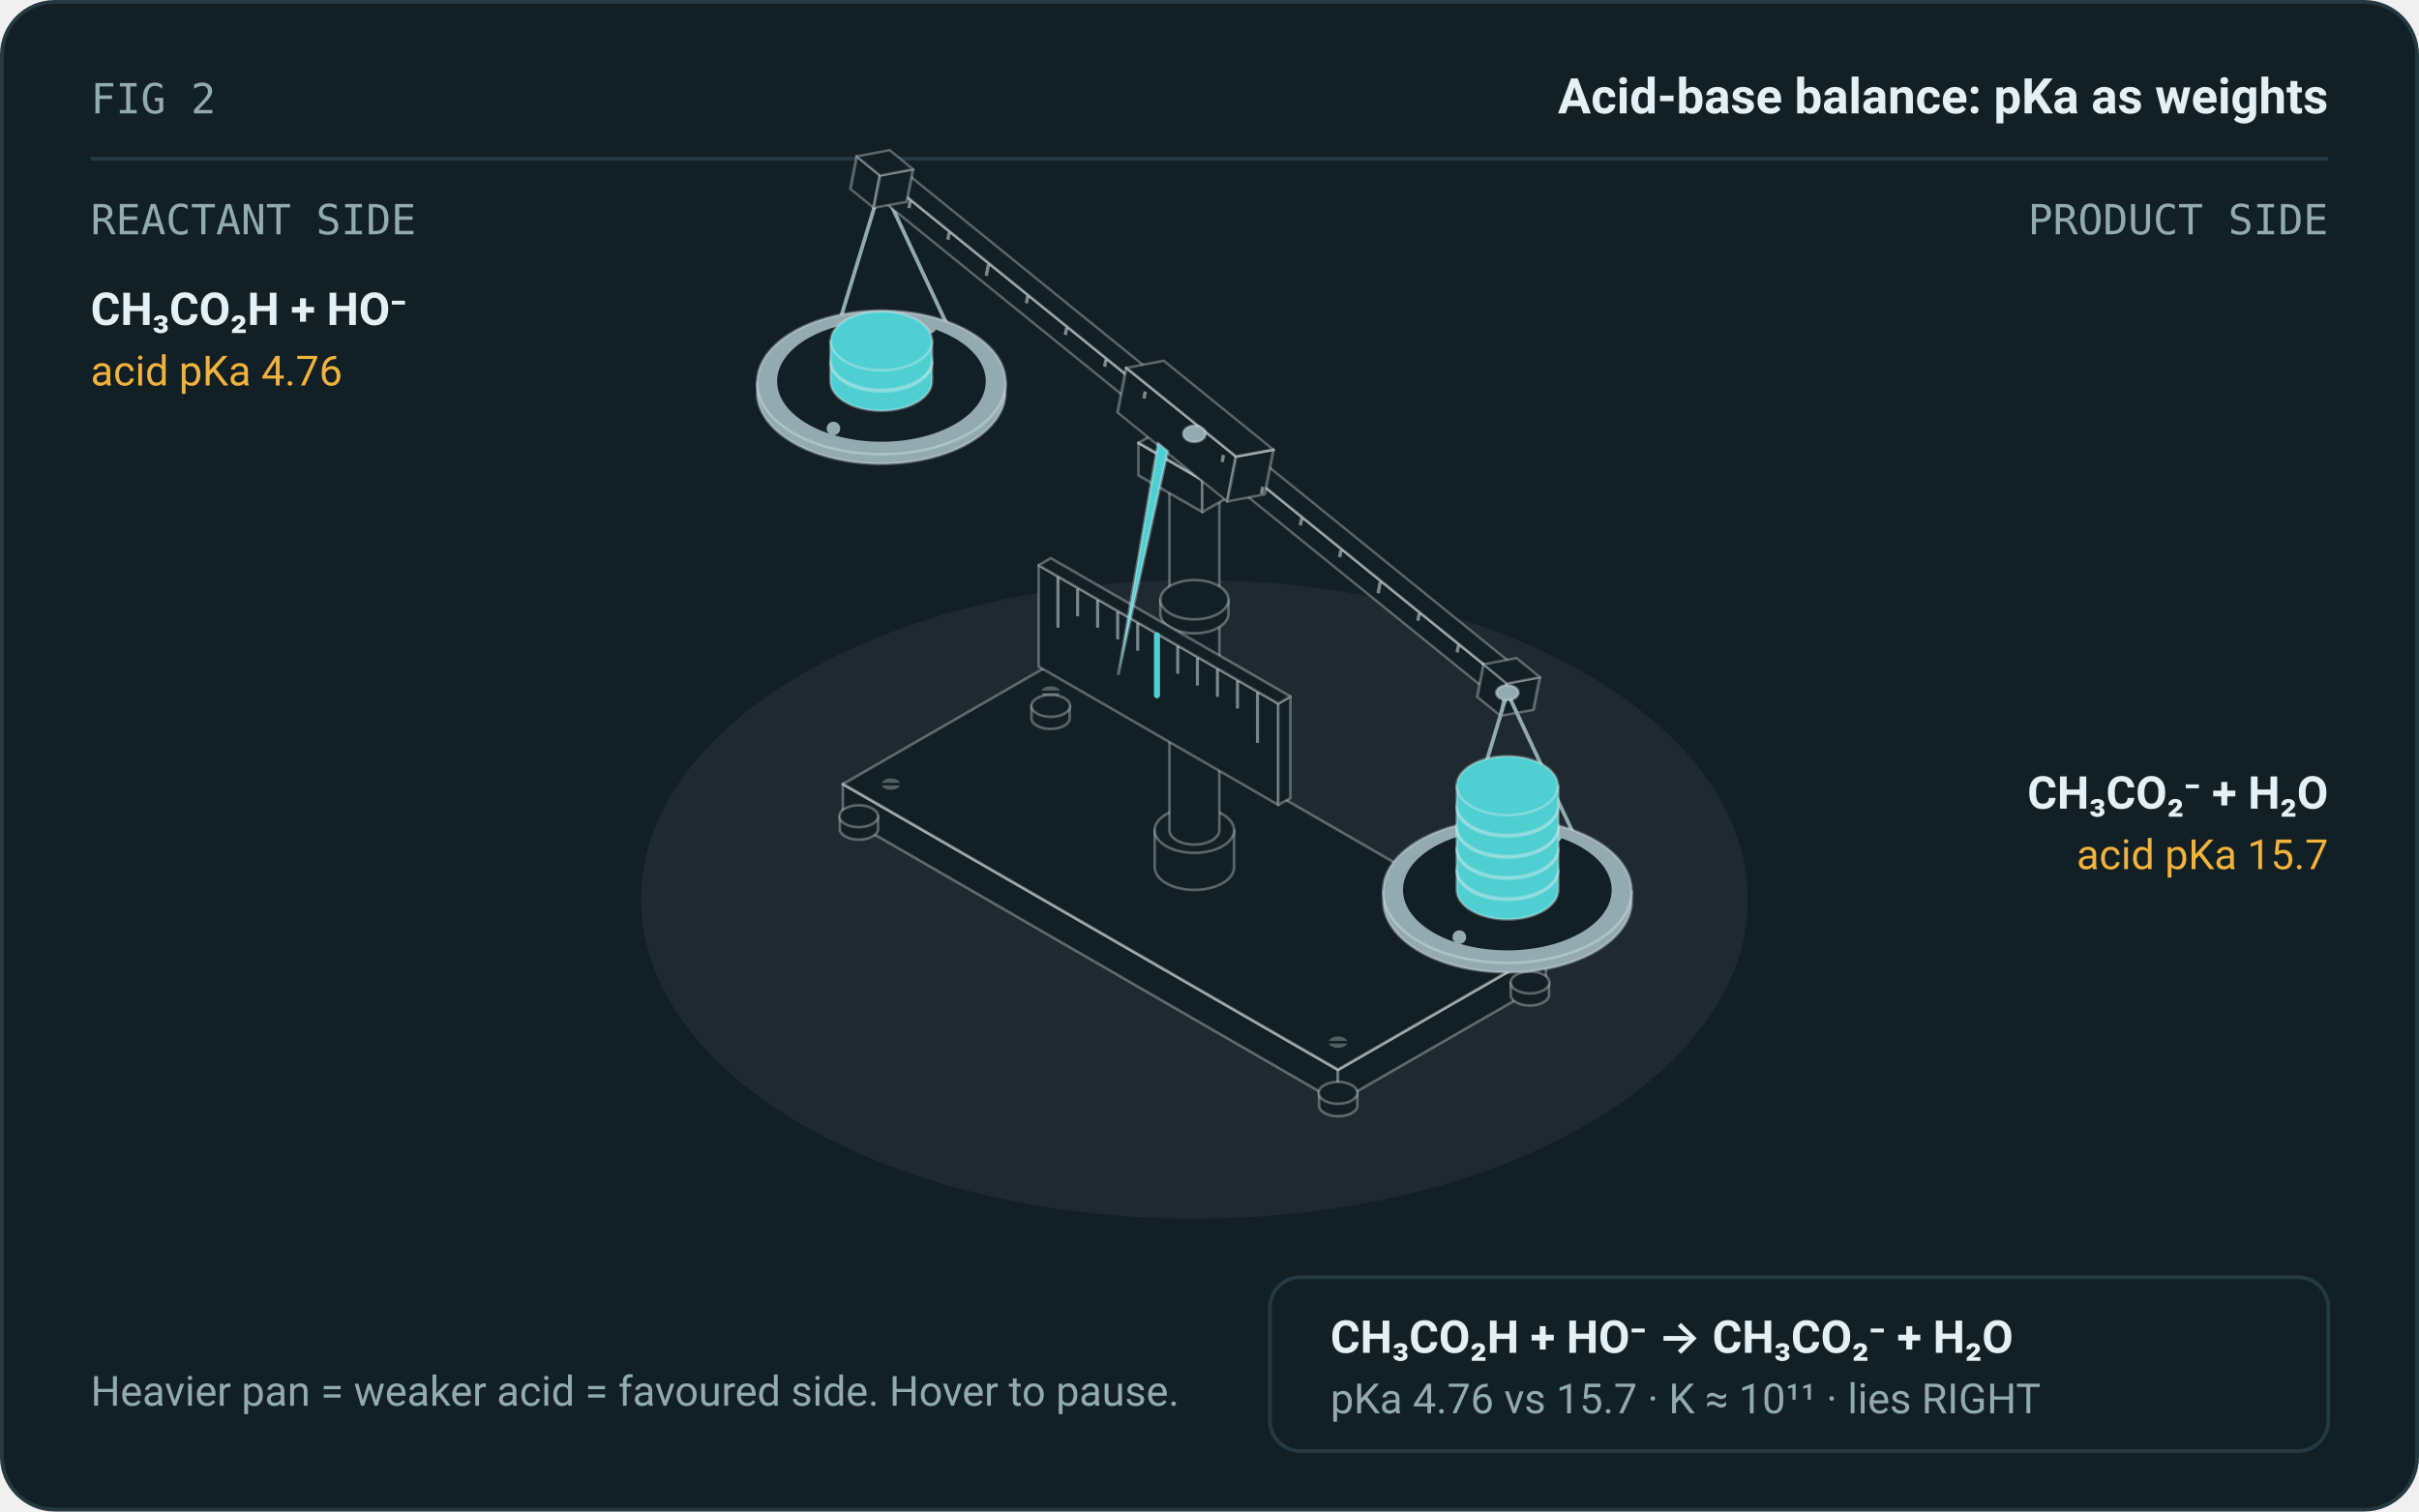
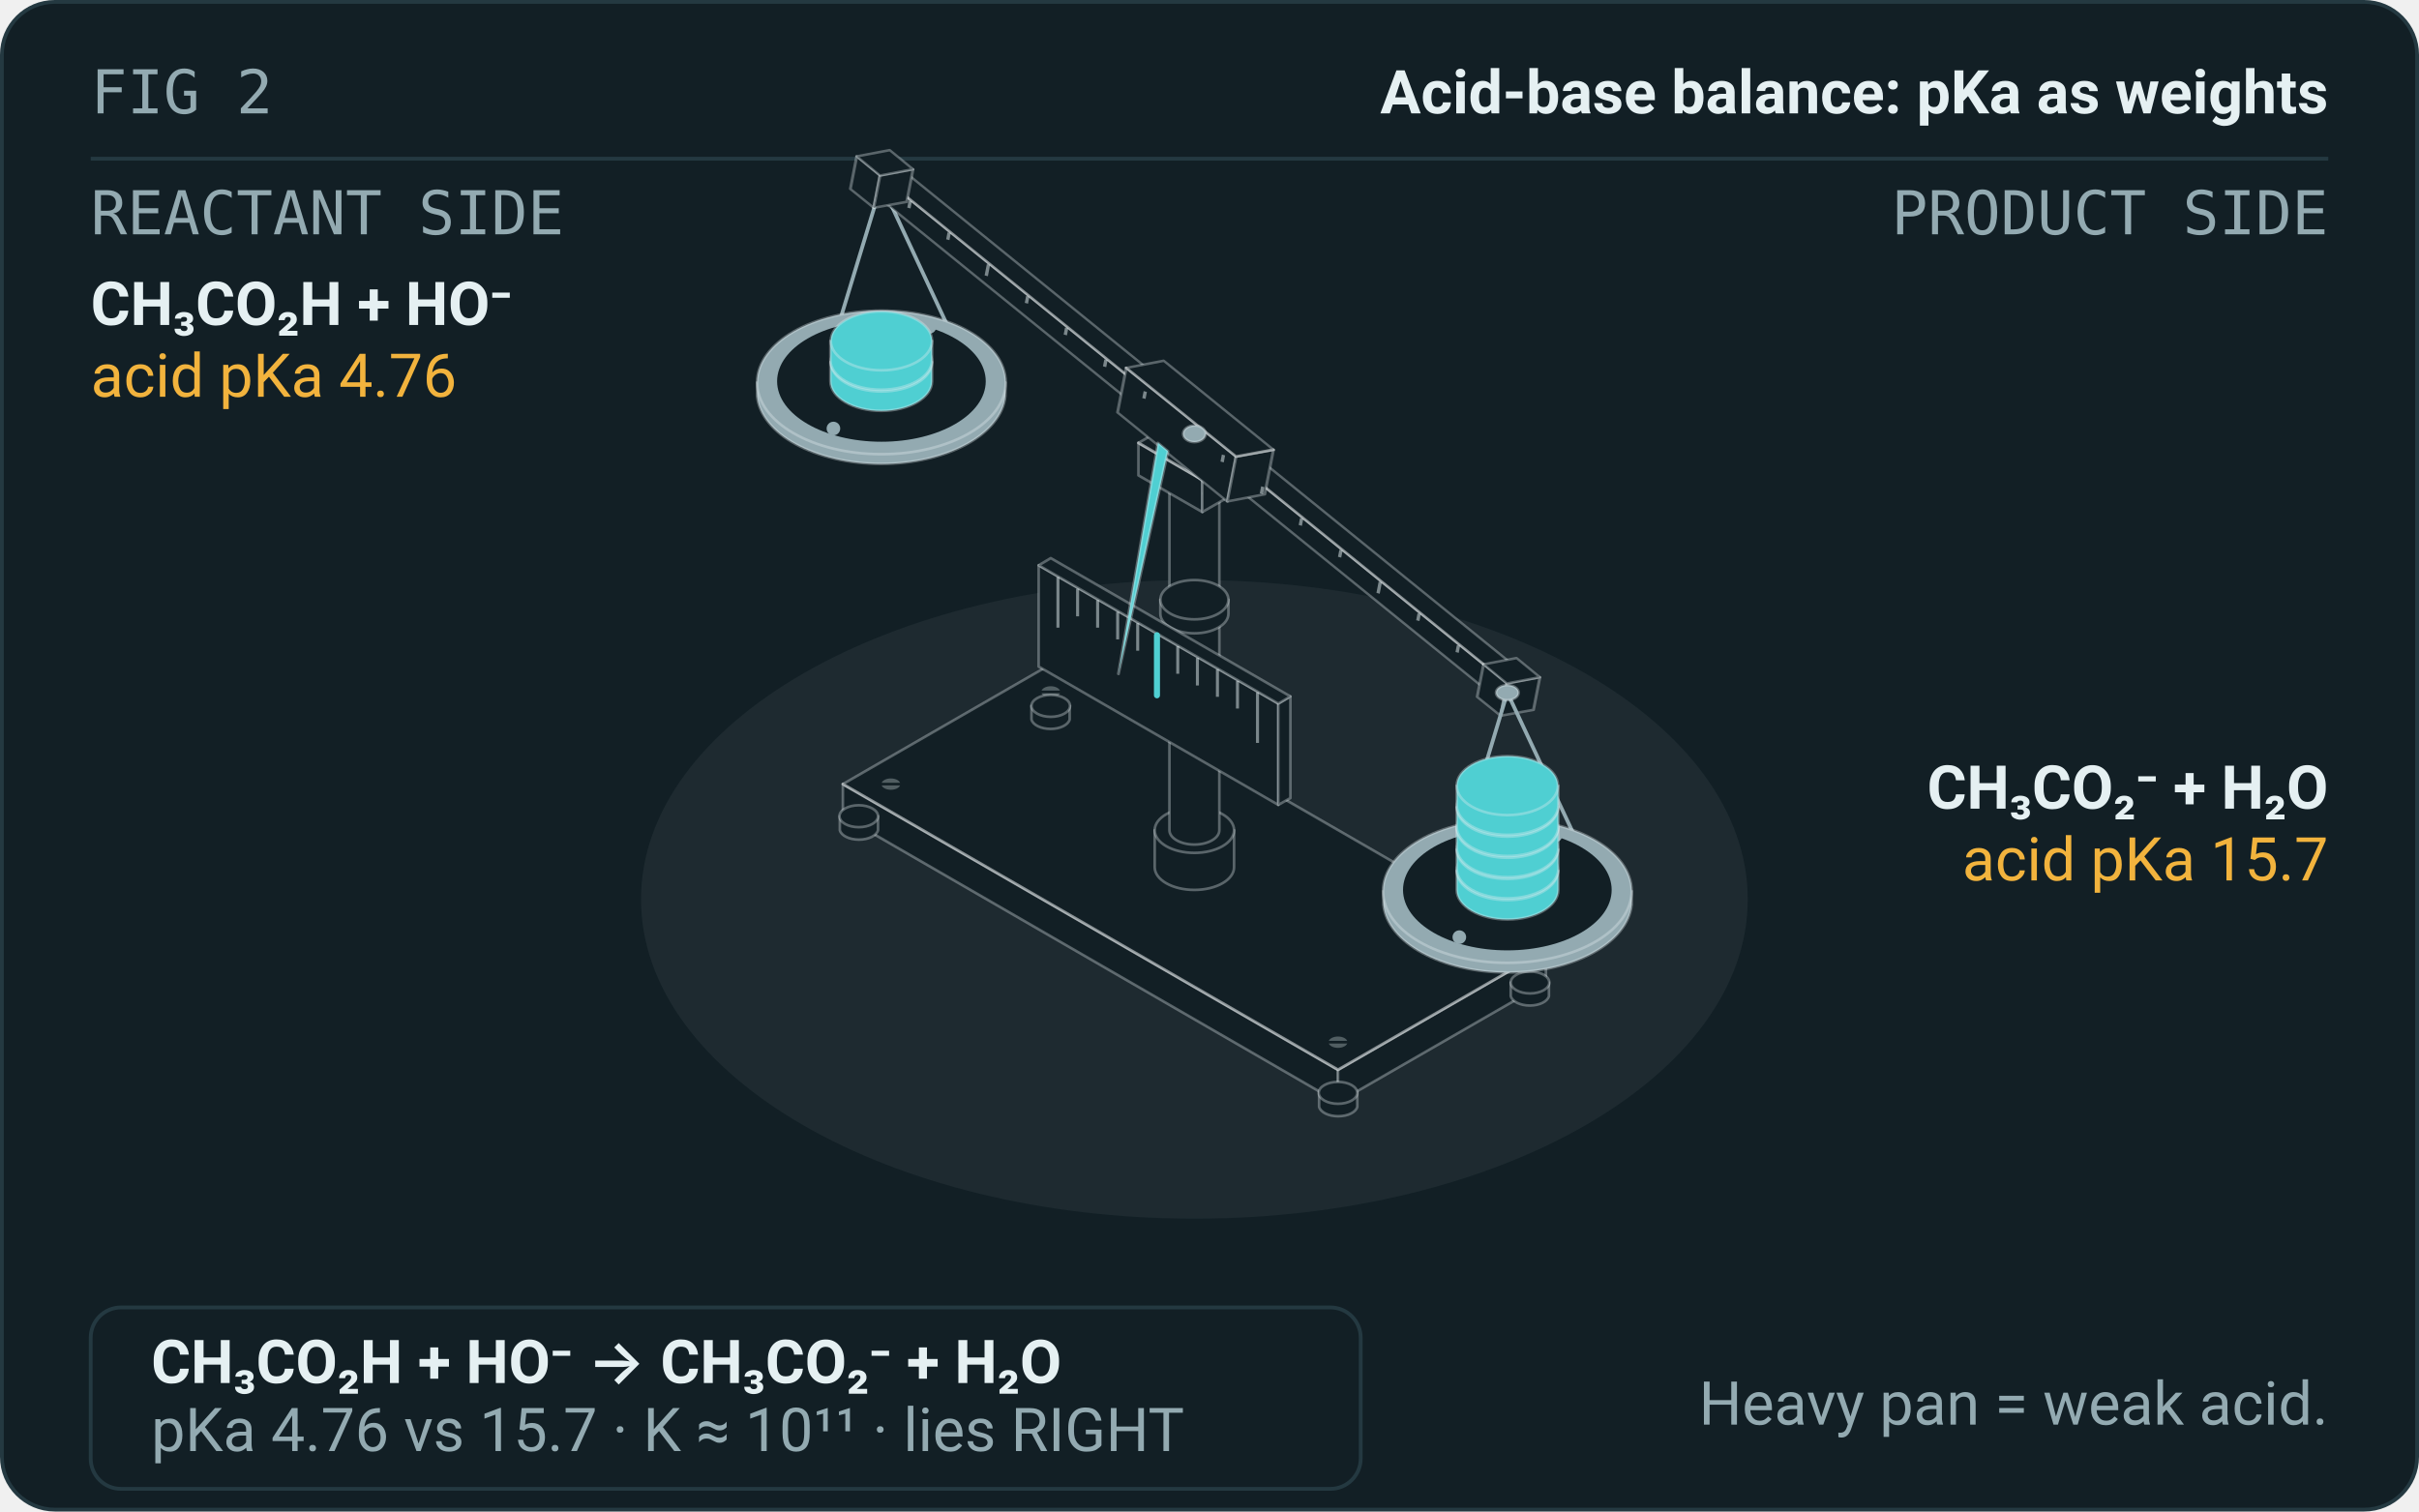
<svg xmlns="http://www.w3.org/2000/svg" id="fig-ch2" viewBox="0 0 640 400" role="img" aria-label="Acid-base balance: pKa as weights">
-   <style>#fig-ch2 .ht{fill:var(--ink,#e5f0f2);fill:color-mix(in srgb,color-mix(in srgb,var(--ink,#e5f0f2),var(--surface,#121f25) 12%),#fff 16%)}#fig-ch2 .hl{fill:var(--ink,#e5f0f2);fill:color-mix(in srgb,color-mix(in srgb,var(--ink,#e5f0f2),var(--surface,#121f25) 12%),#000 3%)}#fig-ch2 .hr{fill:var(--ink,#e5f0f2);fill:color-mix(in srgb,color-mix(in srgb,var(--ink,#e5f0f2),var(--surface,#121f25) 12%),#000 28%)}#fig-ch2 .hk{fill:var(--ink,#e5f0f2);fill:color-mix(in srgb,color-mix(in srgb,var(--ink,#e5f0f2),var(--surface,#121f25) 12%),#000 48%)}#fig-ch2 .hg0{stop-color:var(--ink,#e5f0f2);stop-color:color-mix(in srgb,color-mix(in srgb,var(--ink,#e5f0f2),var(--surface,#121f25) 12%),#fff 20%)}#fig-ch2 .hg1{stop-color:var(--ink,#e5f0f2)}#fig-ch2 .hg1{stop-color:color-mix(in srgb,color-mix(in srgb,var(--ink,#e5f0f2),var(--surface,#121f25) 12%),#fff 2%)}#fig-ch2 .hg2{stop-color:var(--ink,#e5f0f2);stop-color:color-mix(in srgb,color-mix(in srgb,var(--ink,#e5f0f2),var(--surface,#121f25) 12%),#000 40%)}#fig-ch2 .hb{fill:var(--ink,#e5f0f2);fill:color-mix(in srgb,color-mix(in srgb,var(--ink,#e5f0f2),var(--surface,#121f25) 12%),#000 4%)}#fig-ch2 .st{fill:var(--surface,#121f25);fill:color-mix(in srgb,color-mix(in srgb,var(--surface,#121f25),var(--ink,#e5f0f2) 24%),#fff 16%)}#fig-ch2 .sl{fill:var(--surface,#121f25);fill:color-mix(in srgb,color-mix(in srgb,var(--surface,#121f25),var(--ink,#e5f0f2) 24%),#000 3%)}#fig-ch2 .sr{fill:var(--surface,#121f25);fill:color-mix(in srgb,color-mix(in srgb,var(--surface,#121f25),var(--ink,#e5f0f2) 24%),#000 28%)}#fig-ch2 .sk{fill:var(--surface,#121f25);fill:color-mix(in srgb,color-mix(in srgb,var(--surface,#121f25),var(--ink,#e5f0f2) 24%),#000 48%)}#fig-ch2 .sg0{stop-color:var(--surface,#121f25);stop-color:color-mix(in srgb,color-mix(in srgb,var(--surface,#121f25),var(--ink,#e5f0f2) 24%),#fff 20%)}#fig-ch2 .sg1{stop-color:var(--surface,#121f25)}#fig-ch2 .sg1{stop-color:color-mix(in srgb,color-mix(in srgb,var(--surface,#121f25),var(--ink,#e5f0f2) 24%),#fff 2%)}#fig-ch2 .sg2{stop-color:var(--surface,#121f25);stop-color:color-mix(in srgb,color-mix(in srgb,var(--surface,#121f25),var(--ink,#e5f0f2) 24%),#000 40%)}#fig-ch2 .sb{fill:var(--surface,#121f25);fill:color-mix(in srgb,color-mix(in srgb,var(--surface,#121f25),var(--ink,#e5f0f2) 24%),#000 4%)}#fig-ch2 .mt{fill:var(--muted,#93aab1);fill:color-mix(in srgb,var(--muted,#93aab1),#fff 16%)}#fig-ch2 .ml{fill:var(--muted,#93aab1);fill:color-mix(in srgb,var(--muted,#93aab1),#000 3%)}#fig-ch2 .mr{fill:var(--muted,#93aab1);fill:color-mix(in srgb,var(--muted,#93aab1),#000 28%)}#fig-ch2 .mk{fill:var(--muted,#93aab1);fill:color-mix(in srgb,var(--muted,#93aab1),#000 48%)}#fig-ch2 .mg0{stop-color:var(--muted,#93aab1);stop-color:color-mix(in srgb,var(--muted,#93aab1),#fff 20%)}#fig-ch2 .mg1{stop-color:var(--muted,#93aab1)}#fig-ch2 .mg1{stop-color:color-mix(in srgb,var(--muted,#93aab1),#fff 2%)}#fig-ch2 .mg2{stop-color:var(--muted,#93aab1);stop-color:color-mix(in srgb,var(--muted,#93aab1),#000 40%)}#fig-ch2 .mb{fill:var(--muted,#93aab1);fill:color-mix(in srgb,var(--muted,#93aab1),#000 4%)}#fig-ch2 .at{fill:var(--accent,#4fcfd2);fill:color-mix(in srgb,var(--accent,#4fcfd2),#fff 16%)}#fig-ch2 .al{fill:var(--accent,#4fcfd2);fill:color-mix(in srgb,var(--accent,#4fcfd2),#000 3%)}#fig-ch2 .ar{fill:var(--accent,#4fcfd2);fill:color-mix(in srgb,var(--accent,#4fcfd2),#000 28%)}#fig-ch2 .ak{fill:var(--accent,#4fcfd2);fill:color-mix(in srgb,var(--accent,#4fcfd2),#000 48%)}#fig-ch2 .ag0{stop-color:var(--accent,#4fcfd2);stop-color:color-mix(in srgb,var(--accent,#4fcfd2),#fff 20%)}#fig-ch2 .ag1{stop-color:var(--accent,#4fcfd2)}#fig-ch2 .ag1{stop-color:color-mix(in srgb,var(--accent,#4fcfd2),#fff 2%)}#fig-ch2 .ag2{stop-color:var(--accent,#4fcfd2);stop-color:color-mix(in srgb,var(--accent,#4fcfd2),#000 40%)}#fig-ch2 .ab{fill:var(--accent,#4fcfd2);fill:color-mix(in srgb,var(--accent,#4fcfd2),#000 4%)}#fig-ch2 .et{fill:var(--electron,#f2b33d);fill:color-mix(in srgb,var(--electron,#f2b33d),#fff 16%)}#fig-ch2 .el{fill:var(--electron,#f2b33d);fill:color-mix(in srgb,var(--electron,#f2b33d),#000 3%)}#fig-ch2 .er{fill:var(--electron,#f2b33d);fill:color-mix(in srgb,var(--electron,#f2b33d),#000 28%)}#fig-ch2 .ek{fill:var(--electron,#f2b33d);fill:color-mix(in srgb,var(--electron,#f2b33d),#000 48%)}#fig-ch2 .eg0{stop-color:var(--electron,#f2b33d);stop-color:color-mix(in srgb,var(--electron,#f2b33d),#fff 20%)}#fig-ch2 .eg1{stop-color:var(--electron,#f2b33d)}#fig-ch2 .eg1{stop-color:color-mix(in srgb,var(--electron,#f2b33d),#fff 2%)}#fig-ch2 .eg2{stop-color:var(--electron,#f2b33d);stop-color:color-mix(in srgb,var(--electron,#f2b33d),#000 40%)}#fig-ch2 .eb{fill:var(--electron,#f2b33d);fill:color-mix(in srgb,var(--electron,#f2b33d),#000 4%)}#fig-ch2 .card{fill:var(--surface,#121f25);stroke:var(--line,#243941);stroke-width:1}#fig-ch2 .rule{stroke:var(--line,#243941);stroke-width:1;fill:none}#fig-ch2 .plate{fill:var(--surface,#121f25);fill:color-mix(in srgb,var(--surface,#121f25),var(--ink,#e5f0f2) 5%);stroke:var(--line,#243941)}#fig-ch2 polygon,#fig-ch2 .sg,#fig-ch2 .mg,#fig-ch2 .ag,#fig-ch2 .eg,#fig-ch2 .st,#fig-ch2 .mt,#fig-ch2 .at,#fig-ch2 .et{stroke:var(--ink,#e5f0f2);stroke-opacity:.34;stroke-width:.7;stroke-linejoin:round}#fig-ch2 .sg,#fig-ch2 .mg,#fig-ch2 .ag,#fig-ch2 .eg{stroke-opacity:.34}#fig-ch2 .pp{fill:var(--surface,#121f25);stroke:var(--ink,#e5f0f2);stroke-opacity:.3;stroke-width:.8}#fig-ch2 .hl{fill:none;stroke:#fff;stroke-opacity:.3;stroke-width:.8;stroke-linecap:round;stroke-linejoin:round}#fig-ch2 .sh{fill:var(--ink,#e5f0f2);opacity:.055}#fig-ch2 .sc{fill:var(--ink,#e5f0f2);fill-opacity:.3}#fig-ch2 .scl{stroke:var(--surface,#121f25);stroke-width:.7;fill:none}#fig-ch2 .hole{fill:#000;fill-opacity:.42;stroke:none}#fig-ch2 .ln{fill:none;stroke:var(--ink,#e5f0f2);stroke-opacity:.5;stroke-width:1;stroke-linecap:round;stroke-linejoin:round}#fig-ch2 .lnm{fill:none;stroke:var(--muted,#93aab1);stroke-width:1;stroke-linecap:round}#fig-ch2 .lna{fill:none;stroke:var(--accent,#4fcfd2);stroke-width:1.6;stroke-linecap:round;stroke-linejoin:round}#fig-ch2 .lne{fill:none;stroke:var(--electron,#f2b33d);stroke-width:1.6;stroke-linecap:round}#fig-ch2 .tk{fill:none;stroke:var(--ink,#e5f0f2);stroke-opacity:.5;stroke-width:.8}#fig-ch2 text{font-family:system-ui,-apple-system,"Segoe UI",Roboto,sans-serif;fill:var(--ink,#e5f0f2);stroke:none}#fig-ch2 .mono{font-family:ui-monospace,SFMono-Regular,Menlo,Consolas,monospace}#fig-ch2 .tm{fill:var(--muted,#93aab1)}#fig-ch2 .ta{fill:var(--accent,#4fcfd2)}#fig-ch2 .te{fill:var(--electron,#f2b33d)}#fig-ch2 .tdk{fill:var(--surface,#121f25)}#fig-ch2 .f11{font-size:11px}#fig-ch2 .f12{font-size:12px}#fig-ch2 .f13{font-size:13px}#fig-ch2 .f14{font-size:14px}#fig-ch2 .f16{font-size:16px}#fig-ch2 .f22{font-size:22px}#fig-ch2 .fw{font-weight:600}#fig-ch2 .an{animation-duration:12s;animation-iteration-count:infinite;animation-timing-function:linear}#fig-ch2 .nop{pointer-events:none}#fig-ch2 :hover .an{animation-play-state:paused}@media (prefers-reduced-motion: reduce){#fig-ch2 .an{animation:none !important}}@keyframes fig-ch2k0{0%{transform:translate(0.4px,9.6px)}7.5%{transform:translate(2.2px,-21px)}12.5%{transform:translate(1.5px,-17.7px)}16.667%{transform:translate(1.7px,-18.5px)}33.333%{transform:translate(1.7px,-18.5px)}40.833%{transform:translate(2.4px,24.7px)}45.833%{transform:translate(1.5px,19.1px)}50%{transform:translate(1.7px,20.4px)}66.667%{transform:translate(1.7px,20.4px)}74.167%{transform:translate(0.3px,8.5px)}79.167%{transform:translate(0.4px,9.9px)}83.333%{transform:translate(0.4px,9.6px)}100%{transform:translate(0.4px,9.6px)}}@keyframes fig-ch2k1{0%{transform:translate(0px,-10px);opacity:0}0%{transform:translate(0px,-10px);opacity:0}4.167%{transform:translate(0px,0px);opacity:1}30.833%{transform:translate(0px,0px);opacity:1}33.325%{transform:translate(0px,-10px);opacity:0}35%{transform:translate(0px,0px);opacity:0}35.083%{transform:translate(0px,-10px);opacity:0}37.5%{transform:translate(0px,0px);opacity:1}64.167%{transform:translate(0px,0px);opacity:1}66.658%{transform:translate(0px,-10px);opacity:0}68.333%{transform:translate(0px,0px);opacity:0}68.417%{transform:translate(0px,-10px);opacity:0}70.833%{transform:translate(0px,0px);opacity:1}97.5%{transform:translate(0px,0px);opacity:1}100%{transform:translate(0px,0px);opacity:0}}@keyframes fig-ch2k2{0%{transform:translate(0px,-10px);opacity:0}33.325%{transform:translate(0px,-10px);opacity:0}37.5%{transform:translate(0px,0px);opacity:1}64.167%{transform:translate(0px,0px);opacity:1}66.658%{transform:translate(0px,-10px);opacity:0}68.333%{transform:translate(0px,0px);opacity:0}68.417%{transform:translate(0px,-10px);opacity:0}70.833%{transform:translate(0px,0px);opacity:1}97.5%{transform:translate(0px,0px);opacity:1}100%{transform:translate(0px,0px);opacity:0}}@keyframes fig-ch2k3{0%{transform:translate(0px,-10px);opacity:0}33.325%{transform:translate(0px,-10px);opacity:0}37.5%{transform:translate(0px,0px);opacity:1}64.167%{transform:translate(0px,0px);opacity:1}68.333%{transform:translate(0px,0px);opacity:0}68.417%{transform:translate(0px,-10px);opacity:0}100%{transform:translate(0px,-10px);opacity:0}}@keyframes fig-ch2k4{0%{transform:matrix(0.947,-0.138,0.083,1.043,7.074,38.758)}7.5%{transform:matrix(1.088,0.329,-0.198,0.86,-5.035,-87.926)}12.5%{transform:matrix(1.077,0.275,-0.165,0.886,-5.376,-73.824)}16.667%{transform:matrix(1.08,0.287,-0.172,0.88,-5.34,-77.104)}33.333%{transform:matrix(1.08,0.287,-0.172,0.88,-5.34,-77.104)}40.833%{transform:matrix(0.852,-0.344,0.206,1.09,23.063,98.308)}45.833%{transform:matrix(0.889,-0.27,0.162,1.076,16.573,76.729)}50%{transform:matrix(0.88,-0.287,0.172,1.08,17.999,81.702)}66.667%{transform:matrix(0.88,-0.287,0.172,1.08,17.999,81.702)}74.167%{transform:matrix(0.954,-0.123,0.074,1.039,6.165,34.502)}79.167%{transform:matrix(0.946,-0.143,0.086,1.045,7.353,40.037)}83.333%{transform:matrix(0.947,-0.138,0.083,1.043,7.074,38.758)}100%{transform:matrix(0.947,-0.138,0.083,1.043,7.074,38.758)}}@keyframes fig-ch2k5{0%{transform:translate(-0.4px,-9.6px)}7.5%{transform:translate(-2.2px,21px)}12.5%{transform:translate(-1.5px,17.7px)}16.667%{transform:translate(-1.7px,18.5px)}33.333%{transform:translate(-1.7px,18.5px)}40.833%{transform:translate(-2.4px,-24.7px)}45.833%{transform:translate(-1.5px,-19.1px)}50%{transform:translate(-1.7px,-20.4px)}66.667%{transform:translate(-1.7px,-20.4px)}74.167%{transform:translate(-0.3px,-8.5px)}79.167%{transform:translate(-0.4px,-9.9px)}83.333%{transform:translate(-0.4px,-9.6px)}100%{transform:translate(-0.4px,-9.6px)}}@keyframes fig-ch2k6{0%{transform:translate(0px,-10px);opacity:0}0%{transform:translate(0px,-10px);opacity:0}4.167%{transform:translate(0px,0px);opacity:1}30.833%{transform:translate(0px,0px);opacity:1}35%{transform:translate(0px,0px);opacity:0}35.083%{transform:translate(0px,-10px);opacity:0}100%{transform:translate(0px,-10px);opacity:0}}@keyframes fig-ch2k7{0%{opacity:0}0%{opacity:0}2.917%{opacity:1}30.833%{opacity:1}33.75%{opacity:0}33.833%{opacity:0}100%{opacity:0}}@keyframes fig-ch2k8{0%{opacity:0}0%{opacity:0}1.5%{opacity:1}30.833%{opacity:1}32.333%{opacity:0}32.417%{opacity:0}100%{opacity:0}}@keyframes fig-ch2k9{0%{opacity:0}33.325%{opacity:0}36.25%{opacity:1}64.167%{opacity:1}67.083%{opacity:0}67.167%{opacity:0}100%{opacity:0}}@keyframes fig-ch2k10{0%{opacity:0}33.325%{opacity:0}34.833%{opacity:1}64.167%{opacity:1}65.667%{opacity:0}65.75%{opacity:0}100%{opacity:0}}@keyframes fig-ch2k11{0%{opacity:0}66.658%{opacity:0}69.583%{opacity:1}97.5%{opacity:1}100%{opacity:0}}@keyframes fig-ch2k12{0%{opacity:0}66.658%{opacity:0}68.167%{opacity:1}97.5%{opacity:1}99%{opacity:0}99.083%{opacity:0}100%{opacity:0}}</style>
+   <style>#fig-ch2 .ht{fill:var(--ink,#e5f0f2);fill:color-mix(in srgb,color-mix(in srgb,var(--ink,#e5f0f2),var(--surface,#121f25) 12%),#fff 16%)}#fig-ch2 .hl{fill:var(--ink,#e5f0f2);fill:color-mix(in srgb,color-mix(in srgb,var(--ink,#e5f0f2),var(--surface,#121f25) 12%),#000 3%)}#fig-ch2 .hr{fill:var(--ink,#e5f0f2);fill:color-mix(in srgb,color-mix(in srgb,var(--ink,#e5f0f2),var(--surface,#121f25) 12%),#000 28%)}#fig-ch2 .hk{fill:var(--ink,#e5f0f2);fill:color-mix(in srgb,color-mix(in srgb,var(--ink,#e5f0f2),var(--surface,#121f25) 12%),#000 48%)}#fig-ch2 .hg0{stop-color:var(--ink,#e5f0f2);stop-color:color-mix(in srgb,color-mix(in srgb,var(--ink,#e5f0f2),var(--surface,#121f25) 12%),#fff 20%)}#fig-ch2 .hg1{stop-color:var(--ink,#e5f0f2)}#fig-ch2 .hg1{stop-color:color-mix(in srgb,color-mix(in srgb,var(--ink,#e5f0f2),var(--surface,#121f25) 12%),#fff 2%)}#fig-ch2 .hg2{stop-color:var(--ink,#e5f0f2);stop-color:color-mix(in srgb,color-mix(in srgb,var(--ink,#e5f0f2),var(--surface,#121f25) 12%),#000 40%)}#fig-ch2 .hb{fill:var(--ink,#e5f0f2);fill:color-mix(in srgb,color-mix(in srgb,var(--ink,#e5f0f2),var(--surface,#121f25) 12%),#000 4%)}#fig-ch2 .st{fill:var(--surface,#121f25);fill:color-mix(in srgb,color-mix(in srgb,var(--surface,#121f25),var(--ink,#e5f0f2) 24%),#fff 16%)}#fig-ch2 .sl{fill:var(--surface,#121f25);fill:color-mix(in srgb,color-mix(in srgb,var(--surface,#121f25),var(--ink,#e5f0f2) 24%),#000 3%)}#fig-ch2 .sr{fill:var(--surface,#121f25);fill:color-mix(in srgb,color-mix(in srgb,var(--surface,#121f25),var(--ink,#e5f0f2) 24%),#000 28%)}#fig-ch2 .sk{fill:var(--surface,#121f25);fill:color-mix(in srgb,color-mix(in srgb,var(--surface,#121f25),var(--ink,#e5f0f2) 24%),#000 48%)}#fig-ch2 .sg0{stop-color:var(--surface,#121f25);stop-color:color-mix(in srgb,color-mix(in srgb,var(--surface,#121f25),var(--ink,#e5f0f2) 24%),#fff 20%)}#fig-ch2 .sg1{stop-color:var(--surface,#121f25)}#fig-ch2 .sg1{stop-color:color-mix(in srgb,color-mix(in srgb,var(--surface,#121f25),var(--ink,#e5f0f2) 24%),#fff 2%)}#fig-ch2 .sg2{stop-color:var(--surface,#121f25);stop-color:color-mix(in srgb,color-mix(in srgb,var(--surface,#121f25),var(--ink,#e5f0f2) 24%),#000 40%)}#fig-ch2 .sb{fill:var(--surface,#121f25);fill:color-mix(in srgb,color-mix(in srgb,var(--surface,#121f25),var(--ink,#e5f0f2) 24%),#000 4%)}#fig-ch2 .mt{fill:var(--muted,#93aab1);fill:color-mix(in srgb,var(--muted,#93aab1),#fff 16%)}#fig-ch2 .ml{fill:var(--muted,#93aab1);fill:color-mix(in srgb,var(--muted,#93aab1),#000 3%)}#fig-ch2 .mr{fill:var(--muted,#93aab1);fill:color-mix(in srgb,var(--muted,#93aab1),#000 28%)}#fig-ch2 .mk{fill:var(--muted,#93aab1);fill:color-mix(in srgb,var(--muted,#93aab1),#000 48%)}#fig-ch2 .mg0{stop-color:var(--muted,#93aab1);stop-color:color-mix(in srgb,var(--muted,#93aab1),#fff 20%)}#fig-ch2 .mg1{stop-color:var(--muted,#93aab1)}#fig-ch2 .mg1{stop-color:color-mix(in srgb,var(--muted,#93aab1),#fff 2%)}#fig-ch2 .mg2{stop-color:var(--muted,#93aab1);stop-color:color-mix(in srgb,var(--muted,#93aab1),#000 40%)}#fig-ch2 .mb{fill:var(--muted,#93aab1);fill:color-mix(in srgb,var(--muted,#93aab1),#000 4%)}#fig-ch2 .at{fill:var(--accent,#4fcfd2);fill:color-mix(in srgb,var(--accent,#4fcfd2),#fff 16%)}#fig-ch2 .al{fill:var(--accent,#4fcfd2);fill:color-mix(in srgb,var(--accent,#4fcfd2),#000 3%)}#fig-ch2 .ar{fill:var(--accent,#4fcfd2);fill:color-mix(in srgb,var(--accent,#4fcfd2),#000 28%)}#fig-ch2 .ak{fill:var(--accent,#4fcfd2);fill:color-mix(in srgb,var(--accent,#4fcfd2),#000 48%)}#fig-ch2 .ag0{stop-color:var(--accent,#4fcfd2);stop-color:color-mix(in srgb,var(--accent,#4fcfd2),#fff 20%)}#fig-ch2 .ag1{stop-color:var(--accent,#4fcfd2)}#fig-ch2 .ag1{stop-color:color-mix(in srgb,var(--accent,#4fcfd2),#fff 2%)}#fig-ch2 .ag2{stop-color:var(--accent,#4fcfd2);stop-color:color-mix(in srgb,var(--accent,#4fcfd2),#000 40%)}#fig-ch2 .ab{fill:var(--accent,#4fcfd2);fill:color-mix(in srgb,var(--accent,#4fcfd2),#000 4%)}#fig-ch2 .et{fill:var(--electron,#f2b33d);fill:color-mix(in srgb,var(--electron,#f2b33d),#fff 16%)}#fig-ch2 .el{fill:var(--electron,#f2b33d);fill:color-mix(in srgb,var(--electron,#f2b33d),#000 3%)}#fig-ch2 .er{fill:var(--electron,#f2b33d);fill:color-mix(in srgb,var(--electron,#f2b33d),#000 28%)}#fig-ch2 .ek{fill:var(--electron,#f2b33d);fill:color-mix(in srgb,var(--electron,#f2b33d),#000 48%)}#fig-ch2 .eg0{stop-color:var(--electron,#f2b33d);stop-color:color-mix(in srgb,var(--electron,#f2b33d),#fff 20%)}#fig-ch2 .eg1{stop-color:var(--electron,#f2b33d)}#fig-ch2 .eg1{stop-color:color-mix(in srgb,var(--electron,#f2b33d),#fff 2%)}#fig-ch2 .eg2{stop-color:var(--electron,#f2b33d);stop-color:color-mix(in srgb,var(--electron,#f2b33d),#000 40%)}#fig-ch2 .eb{fill:var(--electron,#f2b33d);fill:color-mix(in srgb,var(--electron,#f2b33d),#000 4%)}#fig-ch2 .card{fill:var(--surface,#121f25);stroke:var(--line,#243941);stroke-width:1}#fig-ch2 .rule{stroke:var(--line,#243941);stroke-width:1;fill:none}#fig-ch2 .plate{fill:var(--surface,#121f25);fill:color-mix(in srgb,var(--surface,#121f25),var(--ink,#e5f0f2) 5%);stroke:var(--line,#243941)}#fig-ch2 polygon,#fig-ch2 .sg,#fig-ch2 .mg,#fig-ch2 .ag,#fig-ch2 .eg,#fig-ch2 .st,#fig-ch2 .mt,#fig-ch2 .at,#fig-ch2 .et{stroke:var(--ink,#e5f0f2);stroke-opacity:.34;stroke-width:.7;stroke-linejoin:round}#fig-ch2 .sg,#fig-ch2 .mg,#fig-ch2 .ag,#fig-ch2 .eg{stroke-opacity:.34}#fig-ch2 .pp{fill:var(--surface,#121f25);stroke:var(--ink,#e5f0f2);stroke-opacity:.3;stroke-width:.8}#fig-ch2 .hl{fill:none;stroke:#fff;stroke-opacity:.3;stroke-width:.8;stroke-linecap:round;stroke-linejoin:round}#fig-ch2 .sh{fill:var(--ink,#e5f0f2);opacity:.055}#fig-ch2 .sc{fill:var(--ink,#e5f0f2);fill-opacity:.3}#fig-ch2 .scl{stroke:var(--surface,#121f25);stroke-width:.7;fill:none}#fig-ch2 .hole{fill:#000;fill-opacity:.42;stroke:none}#fig-ch2 .ln{fill:none;stroke:var(--ink,#e5f0f2);stroke-opacity:.5;stroke-width:1;stroke-linecap:round;stroke-linejoin:round}#fig-ch2 .lnm{fill:none;stroke:var(--muted,#93aab1);stroke-width:1;stroke-linecap:round}#fig-ch2 .lna{fill:none;stroke:var(--accent,#4fcfd2);stroke-width:1.6;stroke-linecap:round;stroke-linejoin:round}#fig-ch2 .lne{fill:none;stroke:var(--electron,#f2b33d);stroke-width:1.6;stroke-linecap:round}#fig-ch2 .tk{fill:none;stroke:var(--ink,#e5f0f2);stroke-opacity:.5;stroke-width:.8}#fig-ch2 text{font-family:system-ui,-apple-system,"Segoe UI",Roboto,sans-serif;fill:var(--ink,#e5f0f2);stroke:none}#fig-ch2 .mono{font-family:ui-monospace,SFMono-Regular,Menlo,Consolas,monospace}#fig-ch2 .tm{fill:var(--muted,#93aab1)}#fig-ch2 .ta{fill:var(--accent,#4fcfd2)}#fig-ch2 .te{fill:var(--electron,#f2b33d)}#fig-ch2 .tdk{fill:var(--surface,#121f25)}#fig-ch2 .f11{font-size:16px}#fig-ch2 .f12{font-size:16px}#fig-ch2 .f13{font-size:16px}#fig-ch2 .f14{font-size:16px}#fig-ch2 .f16{font-size:16px}#fig-ch2 .f22{font-size:22px}#fig-ch2 .fw{font-weight:600}#fig-ch2 .an{animation-duration:12s;animation-iteration-count:infinite;animation-timing-function:linear}#fig-ch2 .nop{pointer-events:none}#fig-ch2 :hover .an{animation-play-state:paused}@media (prefers-reduced-motion: reduce){#fig-ch2 .an{animation:none !important}}@keyframes fig-ch2k0{0%{transform:translate(0.4px,9.6px)}7.5%{transform:translate(2.2px,-21px)}12.5%{transform:translate(1.5px,-17.7px)}16.667%{transform:translate(1.7px,-18.5px)}33.333%{transform:translate(1.7px,-18.5px)}40.833%{transform:translate(2.4px,24.7px)}45.833%{transform:translate(1.5px,19.1px)}50%{transform:translate(1.7px,20.4px)}66.667%{transform:translate(1.7px,20.4px)}74.167%{transform:translate(0.3px,8.5px)}79.167%{transform:translate(0.4px,9.9px)}83.333%{transform:translate(0.4px,9.6px)}100%{transform:translate(0.4px,9.6px)}}@keyframes fig-ch2k1{0%{transform:translate(0px,-10px);opacity:0}0%{transform:translate(0px,-10px);opacity:0}4.167%{transform:translate(0px,0px);opacity:1}30.833%{transform:translate(0px,0px);opacity:1}33.325%{transform:translate(0px,-10px);opacity:0}35%{transform:translate(0px,0px);opacity:0}35.083%{transform:translate(0px,-10px);opacity:0}37.5%{transform:translate(0px,0px);opacity:1}64.167%{transform:translate(0px,0px);opacity:1}66.658%{transform:translate(0px,-10px);opacity:0}68.333%{transform:translate(0px,0px);opacity:0}68.417%{transform:translate(0px,-10px);opacity:0}70.833%{transform:translate(0px,0px);opacity:1}97.5%{transform:translate(0px,0px);opacity:1}100%{transform:translate(0px,0px);opacity:0}}@keyframes fig-ch2k2{0%{transform:translate(0px,-10px);opacity:0}33.325%{transform:translate(0px,-10px);opacity:0}37.5%{transform:translate(0px,0px);opacity:1}64.167%{transform:translate(0px,0px);opacity:1}66.658%{transform:translate(0px,-10px);opacity:0}68.333%{transform:translate(0px,0px);opacity:0}68.417%{transform:translate(0px,-10px);opacity:0}70.833%{transform:translate(0px,0px);opacity:1}97.5%{transform:translate(0px,0px);opacity:1}100%{transform:translate(0px,0px);opacity:0}}@keyframes fig-ch2k3{0%{transform:translate(0px,-10px);opacity:0}33.325%{transform:translate(0px,-10px);opacity:0}37.5%{transform:translate(0px,0px);opacity:1}64.167%{transform:translate(0px,0px);opacity:1}68.333%{transform:translate(0px,0px);opacity:0}68.417%{transform:translate(0px,-10px);opacity:0}100%{transform:translate(0px,-10px);opacity:0}}@keyframes fig-ch2k4{0%{transform:matrix(0.947,-0.138,0.083,1.043,7.074,38.758)}7.5%{transform:matrix(1.088,0.329,-0.198,0.86,-5.035,-87.926)}12.5%{transform:matrix(1.077,0.275,-0.165,0.886,-5.376,-73.824)}16.667%{transform:matrix(1.08,0.287,-0.172,0.88,-5.34,-77.104)}33.333%{transform:matrix(1.08,0.287,-0.172,0.88,-5.34,-77.104)}40.833%{transform:matrix(0.852,-0.344,0.206,1.09,23.063,98.308)}45.833%{transform:matrix(0.889,-0.27,0.162,1.076,16.573,76.729)}50%{transform:matrix(0.88,-0.287,0.172,1.08,17.999,81.702)}66.667%{transform:matrix(0.88,-0.287,0.172,1.08,17.999,81.702)}74.167%{transform:matrix(0.954,-0.123,0.074,1.039,6.165,34.502)}79.167%{transform:matrix(0.946,-0.143,0.086,1.045,7.353,40.037)}83.333%{transform:matrix(0.947,-0.138,0.083,1.043,7.074,38.758)}100%{transform:matrix(0.947,-0.138,0.083,1.043,7.074,38.758)}}@keyframes fig-ch2k5{0%{transform:translate(-0.4px,-9.6px)}7.5%{transform:translate(-2.2px,21px)}12.5%{transform:translate(-1.5px,17.7px)}16.667%{transform:translate(-1.7px,18.5px)}33.333%{transform:translate(-1.7px,18.5px)}40.833%{transform:translate(-2.4px,-24.7px)}45.833%{transform:translate(-1.5px,-19.1px)}50%{transform:translate(-1.7px,-20.4px)}66.667%{transform:translate(-1.7px,-20.4px)}74.167%{transform:translate(-0.3px,-8.5px)}79.167%{transform:translate(-0.4px,-9.9px)}83.333%{transform:translate(-0.4px,-9.6px)}100%{transform:translate(-0.4px,-9.6px)}}@keyframes fig-ch2k6{0%{transform:translate(0px,-10px);opacity:0}0%{transform:translate(0px,-10px);opacity:0}4.167%{transform:translate(0px,0px);opacity:1}30.833%{transform:translate(0px,0px);opacity:1}35%{transform:translate(0px,0px);opacity:0}35.083%{transform:translate(0px,-10px);opacity:0}100%{transform:translate(0px,-10px);opacity:0}}@keyframes fig-ch2k7{0%{opacity:0}0%{opacity:0}2.917%{opacity:1}30.833%{opacity:1}33.75%{opacity:0}33.833%{opacity:0}100%{opacity:0}}@keyframes fig-ch2k8{0%{opacity:0}0%{opacity:0}1.5%{opacity:1}30.833%{opacity:1}32.333%{opacity:0}32.417%{opacity:0}100%{opacity:0}}@keyframes fig-ch2k9{0%{opacity:0}33.325%{opacity:0}36.25%{opacity:1}64.167%{opacity:1}67.083%{opacity:0}67.167%{opacity:0}100%{opacity:0}}@keyframes fig-ch2k10{0%{opacity:0}33.325%{opacity:0}34.833%{opacity:1}64.167%{opacity:1}65.667%{opacity:0}65.75%{opacity:0}100%{opacity:0}}@keyframes fig-ch2k11{0%{opacity:0}66.658%{opacity:0}69.583%{opacity:1}97.5%{opacity:1}100%{opacity:0}}@keyframes fig-ch2k12{0%{opacity:0}66.658%{opacity:0}68.167%{opacity:1}97.5%{opacity:1}99%{opacity:0}99.083%{opacity:0}100%{opacity:0}}</style>
  <defs>
    <radialGradient id="fig-ch2-ball" cx=".36" cy=".3" r=".85">
      <stop offset="0" stop-color="#fff" stop-opacity=".55" />
      <stop offset=".32" stop-color="#fff" stop-opacity="0" />
      <stop offset=".6" stop-color="#000" stop-opacity="0" />
      <stop offset="1" stop-color="#000" stop-opacity=".45" />
    </radialGradient>
    <linearGradient id="fig-ch2-gs" x1="0" x2="1" y1="0" y2="0">
      <stop offset="0" class="sg0" />
      <stop offset=".5" class="sg1" />
      <stop offset="1" class="sg2" />
    </linearGradient>
    <linearGradient id="fig-ch2-gm" x1="0" x2="1" y1="0" y2="0">
      <stop offset="0" class="mg0" />
      <stop offset=".5" class="mg1" />
      <stop offset="1" class="mg2" />
    </linearGradient>
    <linearGradient id="fig-ch2-ga" x1="0" x2="1" y1="0" y2="0">
      <stop offset="0" class="ag0" />
      <stop offset=".5" class="ag1" />
      <stop offset="1" class="ag2" />
    </linearGradient>
    <linearGradient id="fig-ch2-ge" x1="0" x2="1" y1="0" y2="0">
      <stop offset="0" class="eg0" />
      <stop offset=".5" class="eg1" />
      <stop offset="1" class="eg2" />
    </linearGradient>
  </defs>
  <rect class="card" x=".5" y=".5" width="639" height="399" rx="14" />
  <text class="tm f11 mono" x="24" y="30">FIG 2</text>
  <text class="tx f13 fw" x="616" y="30" text-anchor="end">Acid-base balance: pKa as weights</text>
  <path class="rule" d="M24,42H616" />
  <ellipse class="sh" cx="316" cy="238" rx="146.4" ry="84.5" />
  <polygon class="sl" points="223,216 354,291.7 354,283.1 223,207.5" />
  <polygon class="sr" points="409,260 354,291.7 354,283.1 409,251.4" />
  <polygon class="st" points="278,175.8 223,207.5 354,283.1 409,251.4" />
  <path class="hl" d="M223,207.5L354,283.1L409,251.4" />
  <ellipse class="sc" cx="278" cy="183.1" rx="2.5" ry="1.5" />
  <path class="scl" d="M280.8,183.1L275.1,183.1" />
  <ellipse class="sc" cx="235.7" cy="207.5" rx="2.5" ry="1.5" />
  <path class="scl" d="M238.6,207.5L232.8,207.5" />
  <ellipse class="sc" cx="396.3" cy="251.4" rx="2.5" ry="1.5" />
  <path class="scl" d="M399.2,251.4L393.4,251.4" />
  <ellipse class="sc" cx="354" cy="275.8" rx="2.5" ry="1.5" />
  <path class="scl" d="M356.9,275.8L351.2,275.8" />
  <path class="sg" style="fill:url(#fig-ch2-gs)" d="M272.9,186.8V190.4A5.1,2.9 0 0 0 283,190.4V186.8Z" />
  <ellipse class="st" cx="278" cy="186.8" rx="5.1" ry="2.9" />
  <path class="sg" style="fill:url(#fig-ch2-gs)" d="M222.2,216V219.7A5.1,2.9 0 0 0 232.3,219.7V216Z" />
  <ellipse class="st" cx="227.2" cy="216" rx="5.1" ry="2.9" />
  <path class="sg" style="fill:url(#fig-ch2-gs)" d="M399.7,260V263.6A5.1,2.9 0 0 0 409.8,263.6V260Z" />
  <ellipse class="st" cx="404.8" cy="260" rx="5.1" ry="2.9" />
  <path class="sg" style="fill:url(#fig-ch2-gs)" d="M349,289.2V292.9A5.1,2.9 0 0 0 359.1,292.9V289.2Z" />
  <ellipse class="st" cx="354" cy="289.2" rx="5.1" ry="2.9" />
  <g class="an" style="animation-name:fig-ch2k0;animation-timing-function:cubic-bezier(.4,0,.2,1);transform:translate(1.7px,-18.5px);">
    <path class="lnm" d="M231.5,67.2L249.4,105.6" />
    <path class="lnm" d="M231.5,67.2L213.5,126.4" />
    <ellipse class="mt" cx="231.5" cy="67.2" rx="3" ry="2" />
    <path class="mg" style="fill:url(#fig-ch2-gm)" d="M198.6,119.7V123.3A32.9,19 0 0 0 264.3,123.3V119.7Z" />
    <ellipse class="mt" cx="231.5" cy="119.7" rx="32.9" ry="19" />
    <ellipse class="sk" cx="231.5" cy="119.4" rx="27.6" ry="16" />
    <circle class="mb" cx="244.2" cy="105" r="1.8" />
    <circle class="mb" cx="218.8" cy="131.9" r="1.8" />
    <g class="an" style="animation-name:fig-ch2k1;animation-timing-function:cubic-bezier(.4,0,.2,1);transform:translate(0px,0px);opacity:1;">
      <path class="ag" style="fill:url(#fig-ch2-ga)" d="M218,114.3V119.4A13.4,7.8 0 0 0 244.9,119.4V114.3Z" />
      <ellipse class="at" cx="231.5" cy="114.3" rx="13.4" ry="7.8" />
      <ellipse class="ak" cx="231.5" cy="114.3" rx="9.3" ry="5.3" />
    </g>
    <g class="an" style="animation-name:fig-ch2k1;animation-timing-function:cubic-bezier(.4,0,.2,1);transform:translate(0px,0px);opacity:1;">
      <path class="ag" style="fill:url(#fig-ch2-ga)" d="M218,108.7V113.8A13.4,7.8 0 0 0 244.9,113.8V108.7Z" />
      <ellipse class="at" cx="231.5" cy="108.7" rx="13.4" ry="7.8" />
      <ellipse class="ak" cx="231.5" cy="108.7" rx="9.3" ry="5.3" />
    </g>
    <g class="an" style="animation-name:fig-ch2k2;animation-timing-function:cubic-bezier(.4,0,.2,1);transform:translate(0px,-10px);opacity:0;">
      <path class="ag" style="fill:url(#fig-ch2-ga)" d="M218,103.1V108.2A13.4,7.8 0 0 0 244.9,108.2V103.1Z" />
      <ellipse class="at" cx="231.5" cy="103.1" rx="13.4" ry="7.8" />
      <ellipse class="ak" cx="231.5" cy="103.1" rx="9.3" ry="5.3" />
    </g>
    <g class="an" style="animation-name:fig-ch2k3;animation-timing-function:cubic-bezier(.4,0,.2,1);transform:translate(0px,-10px);opacity:0;">
      <path class="ag" style="fill:url(#fig-ch2-ga)" d="M218,97.5V102.6A13.4,7.8 0 0 0 244.9,102.6V97.5Z" />
      <ellipse class="at" cx="231.5" cy="97.5" rx="13.4" ry="7.8" />
      <ellipse class="ak" cx="231.5" cy="97.5" rx="9.3" ry="5.3" />
    </g>
    <g class="an" style="animation-name:fig-ch2k3;animation-timing-function:cubic-bezier(.4,0,.2,1);transform:translate(0px,-10px);opacity:0;">
      <path class="ag" style="fill:url(#fig-ch2-ga)" d="M218,91.8V97A13.4,7.8 0 0 0 244.9,97V91.8Z" />
      <ellipse class="at" cx="231.5" cy="91.8" rx="13.4" ry="7.8" />
      <ellipse class="ak" cx="231.5" cy="91.8" rx="9.3" ry="5.3" />
    </g>
  </g>
  <path class="sg" style="fill:url(#fig-ch2-gs)" d="M305.5,219.7V229.5A10.5,6 0 0 0 326.5,229.5V219.7Z" />
  <ellipse class="st" cx="316" cy="219.7" rx="10.5" ry="6" />
  <path class="sg" style="fill:url(#fig-ch2-gs)" d="M309.4,127V219.7A6.6,3.8 0 0 0 322.6,219.7V127Z" />
  <ellipse class="st" cx="316" cy="127" rx="6.6" ry="3.8" />
  <path class="sg" style="fill:url(#fig-ch2-gs)" d="M307,158.7V162.4A9,5.2 0 0 0 325,162.4V158.7Z" />
  <ellipse class="st" cx="316" cy="158.7" rx="9" ry="5.2" />
  <polygon class="sl" points="301.2,125.8 318.1,135.5 318.1,127 301.2,117.2" />
  <polygon class="sr" points="330.8,128.2 318.1,135.5 318.1,127 330.8,119.7" />
  <polygon class="st" points="313.9,109.9 301.2,117.2 318.1,127 330.8,119.7" />
  <path class="hl" d="M301.2,117.2L318.1,127L330.8,119.7" />
  <polygon class="sl" points="274.8,176.4 338.2,213 338.2,186.2 274.8,149.6" />
  <polygon class="sr" points="341.4,211.2 338.2,213 338.2,186.2 341.4,184.3" />
  <polygon class="st" points="278,147.7 274.8,149.6 338.2,186.2 341.4,184.3" />
  <path class="tk" d="M279.9,152.7L279.9,166.1" />
  <path class="tk" d="M285.1,155.8L285.1,163.1" />
  <path class="tk" d="M290.4,158.8L290.4,166.1" />
  <path class="tk" d="M295.7,161.9L295.7,169.2" />
  <path class="tk" d="M301,164.9L301,172.2" />
  <path class="tk" d="M306.3,168L306.3,181.4" />
  <path class="tk" d="M311.6,171L311.6,178.3" />
  <path class="tk" d="M316.8,174.1L316.8,181.4" />
  <path class="tk" d="M322.1,177.1L322.1,184.4" />
  <path class="tk" d="M327.4,180.2L327.4,187.5" />
  <path class="tk" d="M332.7,183.2L332.7,196.6" />
  <path class="lna" d="M306.1,168.1L306.1,184" />
  <g class="an" style="animation-name:fig-ch2k4;animation-timing-function:cubic-bezier(.4,0,.2,1);transform:matrix(1.08,0.287,-0.172,0.88,-5.34,-77.104);">
    <polygon class="sl" points="228.8,69.9 397.9,167.5 397.9,161.4 228.8,63.8" />
    <polygon class="sr" points="403.2,164.5 397.9,167.5 397.9,161.4 403.2,158.4" />
    <polygon class="st" points="234.1,60.8 228.8,63.8 397.9,161.4 403.2,158.4" />
    <path class="hl" d="M228.8,63.8L397.9,161.4L403.2,158.4" />
    <polygon class="sl" points="297,114.8 326.6,131.9 326.6,118.4 297,101.4" />
    <polygon class="sr" points="335,127 326.6,131.9 326.6,118.4 335,113.6" />
    <polygon class="st" points="305.4,96.5 297,101.4 326.6,118.4 335,113.6" />
    <path class="hl" d="M297,101.4L326.6,118.4L335,113.6" />
    <path class="tk" d="M239.1,70.1L239.1,72.2" />
    <path class="tk" d="M249.6,76.2L249.6,78.3" />
    <path class="tk" d="M260.2,82.3L260.2,85.7" />
    <path class="tk" d="M270.8,88.4L270.8,90.5" />
    <path class="tk" d="M281.3,94.5L281.3,96.6" />
    <path class="tk" d="M291.9,100.6L291.9,102.7" />
    <path class="tk" d="M302.5,106.7L302.5,108.8" />
    <path class="tk" d="M323.6,118.9L323.6,121" />
    <path class="tk" d="M334.2,125L334.2,127.1" />
    <path class="tk" d="M344.7,131.1L344.7,133.2" />
    <path class="tk" d="M355.3,137.2L355.3,139.3" />
    <path class="tk" d="M365.9,143.3L365.9,146.7" />
    <path class="tk" d="M376.4,149.4L376.4,151.5" />
    <path class="tk" d="M387,155.5L387,157.6" />
    <polygon class="sl" points="224.6,71.2 230.9,74.8 230.9,65.1 224.6,61.4" />
    <polygon class="sr" points="238.3,70.6 230.9,74.8 230.9,65.1 238.3,60.8" />
    <polygon class="st" points="232,57.1 224.6,61.4 230.9,65.1 238.3,60.8" />
    <polygon class="sl" points="393.7,168.8 400,172.4 400,162.7 393.7,159" />
    <polygon class="sr" points="407.4,168.2 400,172.4 400,162.7 407.4,158.4" />
    <polygon class="st" points="401.1,154.7 393.7,159 400,162.7 407.4,158.4" />
    <polygon class="ab" points="307.8,120.4 310.5,122 309.1,189.5" />
  </g>
  <ellipse class="mt" cx="316" cy="114.8" rx="3" ry="2.2" />
  <g class="an" style="animation-name:fig-ch2k5;animation-timing-function:cubic-bezier(.4,0,.2,1);transform:translate(-1.7px,18.5px);">
    <path class="lnm" d="M400.5,164.8L418.5,203.2" />
    <path class="lnm" d="M400.5,164.8L382.6,224" />
    <ellipse class="mt" cx="400.5" cy="164.8" rx="3" ry="2" />
    <path class="mg" style="fill:url(#fig-ch2-gm)" d="M367.7,217.3V220.9A32.9,19 0 0 0 433.4,220.9V217.3Z" />
    <ellipse class="mt" cx="400.5" cy="217.3" rx="32.9" ry="19" />
    <ellipse class="sk" cx="400.5" cy="217" rx="27.6" ry="16" />
    <circle class="mb" cx="413.2" cy="202.6" r="1.8" />
    <circle class="mb" cx="387.8" cy="229.5" r="1.8" />
    <g class="an" style="animation-name:fig-ch2k1;animation-timing-function:cubic-bezier(.4,0,.2,1);transform:translate(0px,0px);opacity:1;">
      <path class="ag" style="fill:url(#fig-ch2-ga)" d="M387.1,211.9V217A13.4,7.8 0 0 0 414,217V211.9Z" />
      <ellipse class="at" cx="400.5" cy="211.9" rx="13.4" ry="7.8" />
      <ellipse class="ak" cx="400.5" cy="211.9" rx="9.3" ry="5.3" />
    </g>
    <g class="an" style="animation-name:fig-ch2k1;animation-timing-function:cubic-bezier(.4,0,.2,1);transform:translate(0px,0px);opacity:1;">
      <path class="ag" style="fill:url(#fig-ch2-ga)" d="M387.1,206.3V211.4A13.4,7.8 0 0 0 414,211.4V206.3Z" />
      <ellipse class="at" cx="400.5" cy="206.3" rx="13.4" ry="7.8" />
      <ellipse class="ak" cx="400.5" cy="206.3" rx="9.3" ry="5.3" />
    </g>
    <g class="an" style="animation-name:fig-ch2k6;animation-timing-function:cubic-bezier(.4,0,.2,1);transform:translate(0px,0px);opacity:1;">
      <path class="ag" style="fill:url(#fig-ch2-ga)" d="M387.1,200.7V205.8A13.4,7.8 0 0 0 414,205.8V200.7Z" />
      <ellipse class="at" cx="400.5" cy="200.7" rx="13.4" ry="7.8" />
      <ellipse class="ak" cx="400.5" cy="200.7" rx="9.3" ry="5.3" />
    </g>
    <g class="an" style="animation-name:fig-ch2k6;animation-timing-function:cubic-bezier(.4,0,.2,1);transform:translate(0px,0px);opacity:1;">
      <path class="ag" style="fill:url(#fig-ch2-ga)" d="M387.1,195.1V200.2A13.4,7.8 0 0 0 414,200.2V195.1Z" />
      <ellipse class="at" cx="400.5" cy="195.1" rx="13.4" ry="7.8" />
      <ellipse class="ak" cx="400.5" cy="195.1" rx="9.3" ry="5.3" />
    </g>
    <g class="an" style="animation-name:fig-ch2k6;animation-timing-function:cubic-bezier(.4,0,.2,1);transform:translate(0px,0px);opacity:1;">
      <path class="ag" style="fill:url(#fig-ch2-ga)" d="M387.1,189.4V194.6A13.4,7.8 0 0 0 414,194.6V189.4Z" />
      <ellipse class="at" cx="400.5" cy="189.4" rx="13.4" ry="7.8" />
      <ellipse class="ak" cx="400.5" cy="189.4" rx="9.3" ry="5.3" />
    </g>
  </g>
  <text class="tm f11 mono" x="24" y="62">REACTANT SIDE</text>
  <text class="tm f11 mono" x="616" y="62" text-anchor="end">PRODUCT SIDE</text>
  <g class="an" style="animation-name:fig-ch2k7;opacity:1;">
    <text class="tx f12 fw" x="24" y="86">CH₃CO₂H  +  HO⁻</text>
-     <text class="te f11" x="24" y="102">acid pKa 4.76</text>
+     <text class="te f11" x="24" y="105">acid pKa 4.76</text>
  </g>
  <g class="an" style="animation-name:fig-ch2k7;opacity:1;">
    <text class="tx f12 fw" x="616" y="214" text-anchor="end">CH₃CO₂⁻  +  H₂O</text>
-     <text class="te f11" x="616" y="230" text-anchor="end">acid pKa 15.7</text>
+     <text class="te f11" x="616" y="233" text-anchor="end">acid pKa 15.7</text>
  </g>
  <g class="an" style="animation-name:fig-ch2k9;opacity:0;">
    <text class="tx f12 fw" x="24" y="86">H₂O  +  CH₃CO₂⁻</text>
-     <text class="te f11" x="24" y="102">acid pKa 15.7</text>
+     <text class="te f11" x="24" y="105">acid pKa 15.7</text>
  </g>
  <g class="an" style="animation-name:fig-ch2k9;opacity:0;">
    <text class="tx f12 fw" x="616" y="214" text-anchor="end">HO⁻  +  CH₃CO₂H</text>
-     <text class="te f11" x="616" y="230" text-anchor="end">acid pKa 4.76</text>
+     <text class="te f11" x="616" y="233" text-anchor="end">acid pKa 4.76</text>
  </g>
  <g class="an" style="animation-name:fig-ch2k11;opacity:0;">
    <text class="tx f12 fw" x="24" y="86">PhOH  +  CH₃CO₂⁻</text>
-     <text class="te f11" x="24" y="102">acid pKa 10.0</text>
+     <text class="te f11" x="24" y="105">acid pKa 10.0</text>
  </g>
  <g class="an" style="animation-name:fig-ch2k11;opacity:0;">
    <text class="tx f12 fw" x="616" y="214" text-anchor="end">PhO⁻  +  CH₃CO₂H</text>
-     <text class="te f11" x="616" y="230" text-anchor="end">acid pKa 4.76</text>
-   </g>
-   <text class="tm f11" x="24" y="372">Heavier pan = weaker acid = favoured side. Hover to pause.</text>
-   <rect class="plate" x="336" y="338" width="280" height="46" rx="8" />
+     <text class="te f11" x="616" y="233" text-anchor="end">acid pKa 4.76</text>
+   </g>
+   <text class="tm f11" x="616" y="377" text-anchor="end">Heavy pan = weak acid.</text>
+   <rect class="plate" x="24" y="346" width="336" height="48" rx="8" />
  <g class="an" style="animation-name:fig-ch2k8;opacity:1;">
-     <text class="tx f12 fw" x="352" y="358">CH₃CO₂H + HO⁻ → CH₃CO₂⁻ + H₂O</text>
-     <text class="tm f11" x="352" y="374">pKa 4.76 vs 15.7 · K ≈ 10¹¹ · lies RIGHT</text>
+     <text class="tx f12 fw" x="40" y="366">CH₃CO₂H + HO⁻ → CH₃CO₂⁻ + H₂O</text>
+     <text class="tm f11" x="40" y="384">pKa 4.76 vs 15.7 · K ≈ 10¹¹ · lies RIGHT</text>
  </g>
  <g class="an" style="animation-name:fig-ch2k10;opacity:0;">
-     <text class="tx f12 fw" x="352" y="358">H₂O + CH₃CO₂⁻ ← HO⁻ + CH₃CO₂H</text>
-     <text class="tm f11" x="352" y="374">pKa 15.7 vs 4.76 · K ≈ 10⁻¹¹ · lies LEFT</text>
+     <text class="tx f12 fw" x="40" y="366">H₂O + CH₃CO₂⁻ ← HO⁻ + CH₃CO₂H</text>
+     <text class="tm f11" x="40" y="384">pKa 15.7 vs 4.76 · K ≈ 10⁻¹¹ · lies LEFT</text>
  </g>
  <g class="an" style="animation-name:fig-ch2k12;opacity:0;">
-     <text class="tx f12 fw" x="352" y="358">PhOH + CH₃CO₂⁻ ← PhO⁻ + CH₃CO₂H</text>
-     <text class="tm f11" x="352" y="374">pKa 10.0 vs 4.76 · K ≈ 10⁻⁵ · lies LEFT</text>
+     <text class="tx f12 fw" x="40" y="366">PhOH + CH₃CO₂⁻ ← PhO⁻ + CH₃CO₂H</text>
+     <text class="tm f11" x="40" y="384">pKa 10.0 vs 4.76 · K ≈ 10⁻⁵ · lies LEFT</text>
  </g>
</svg>
